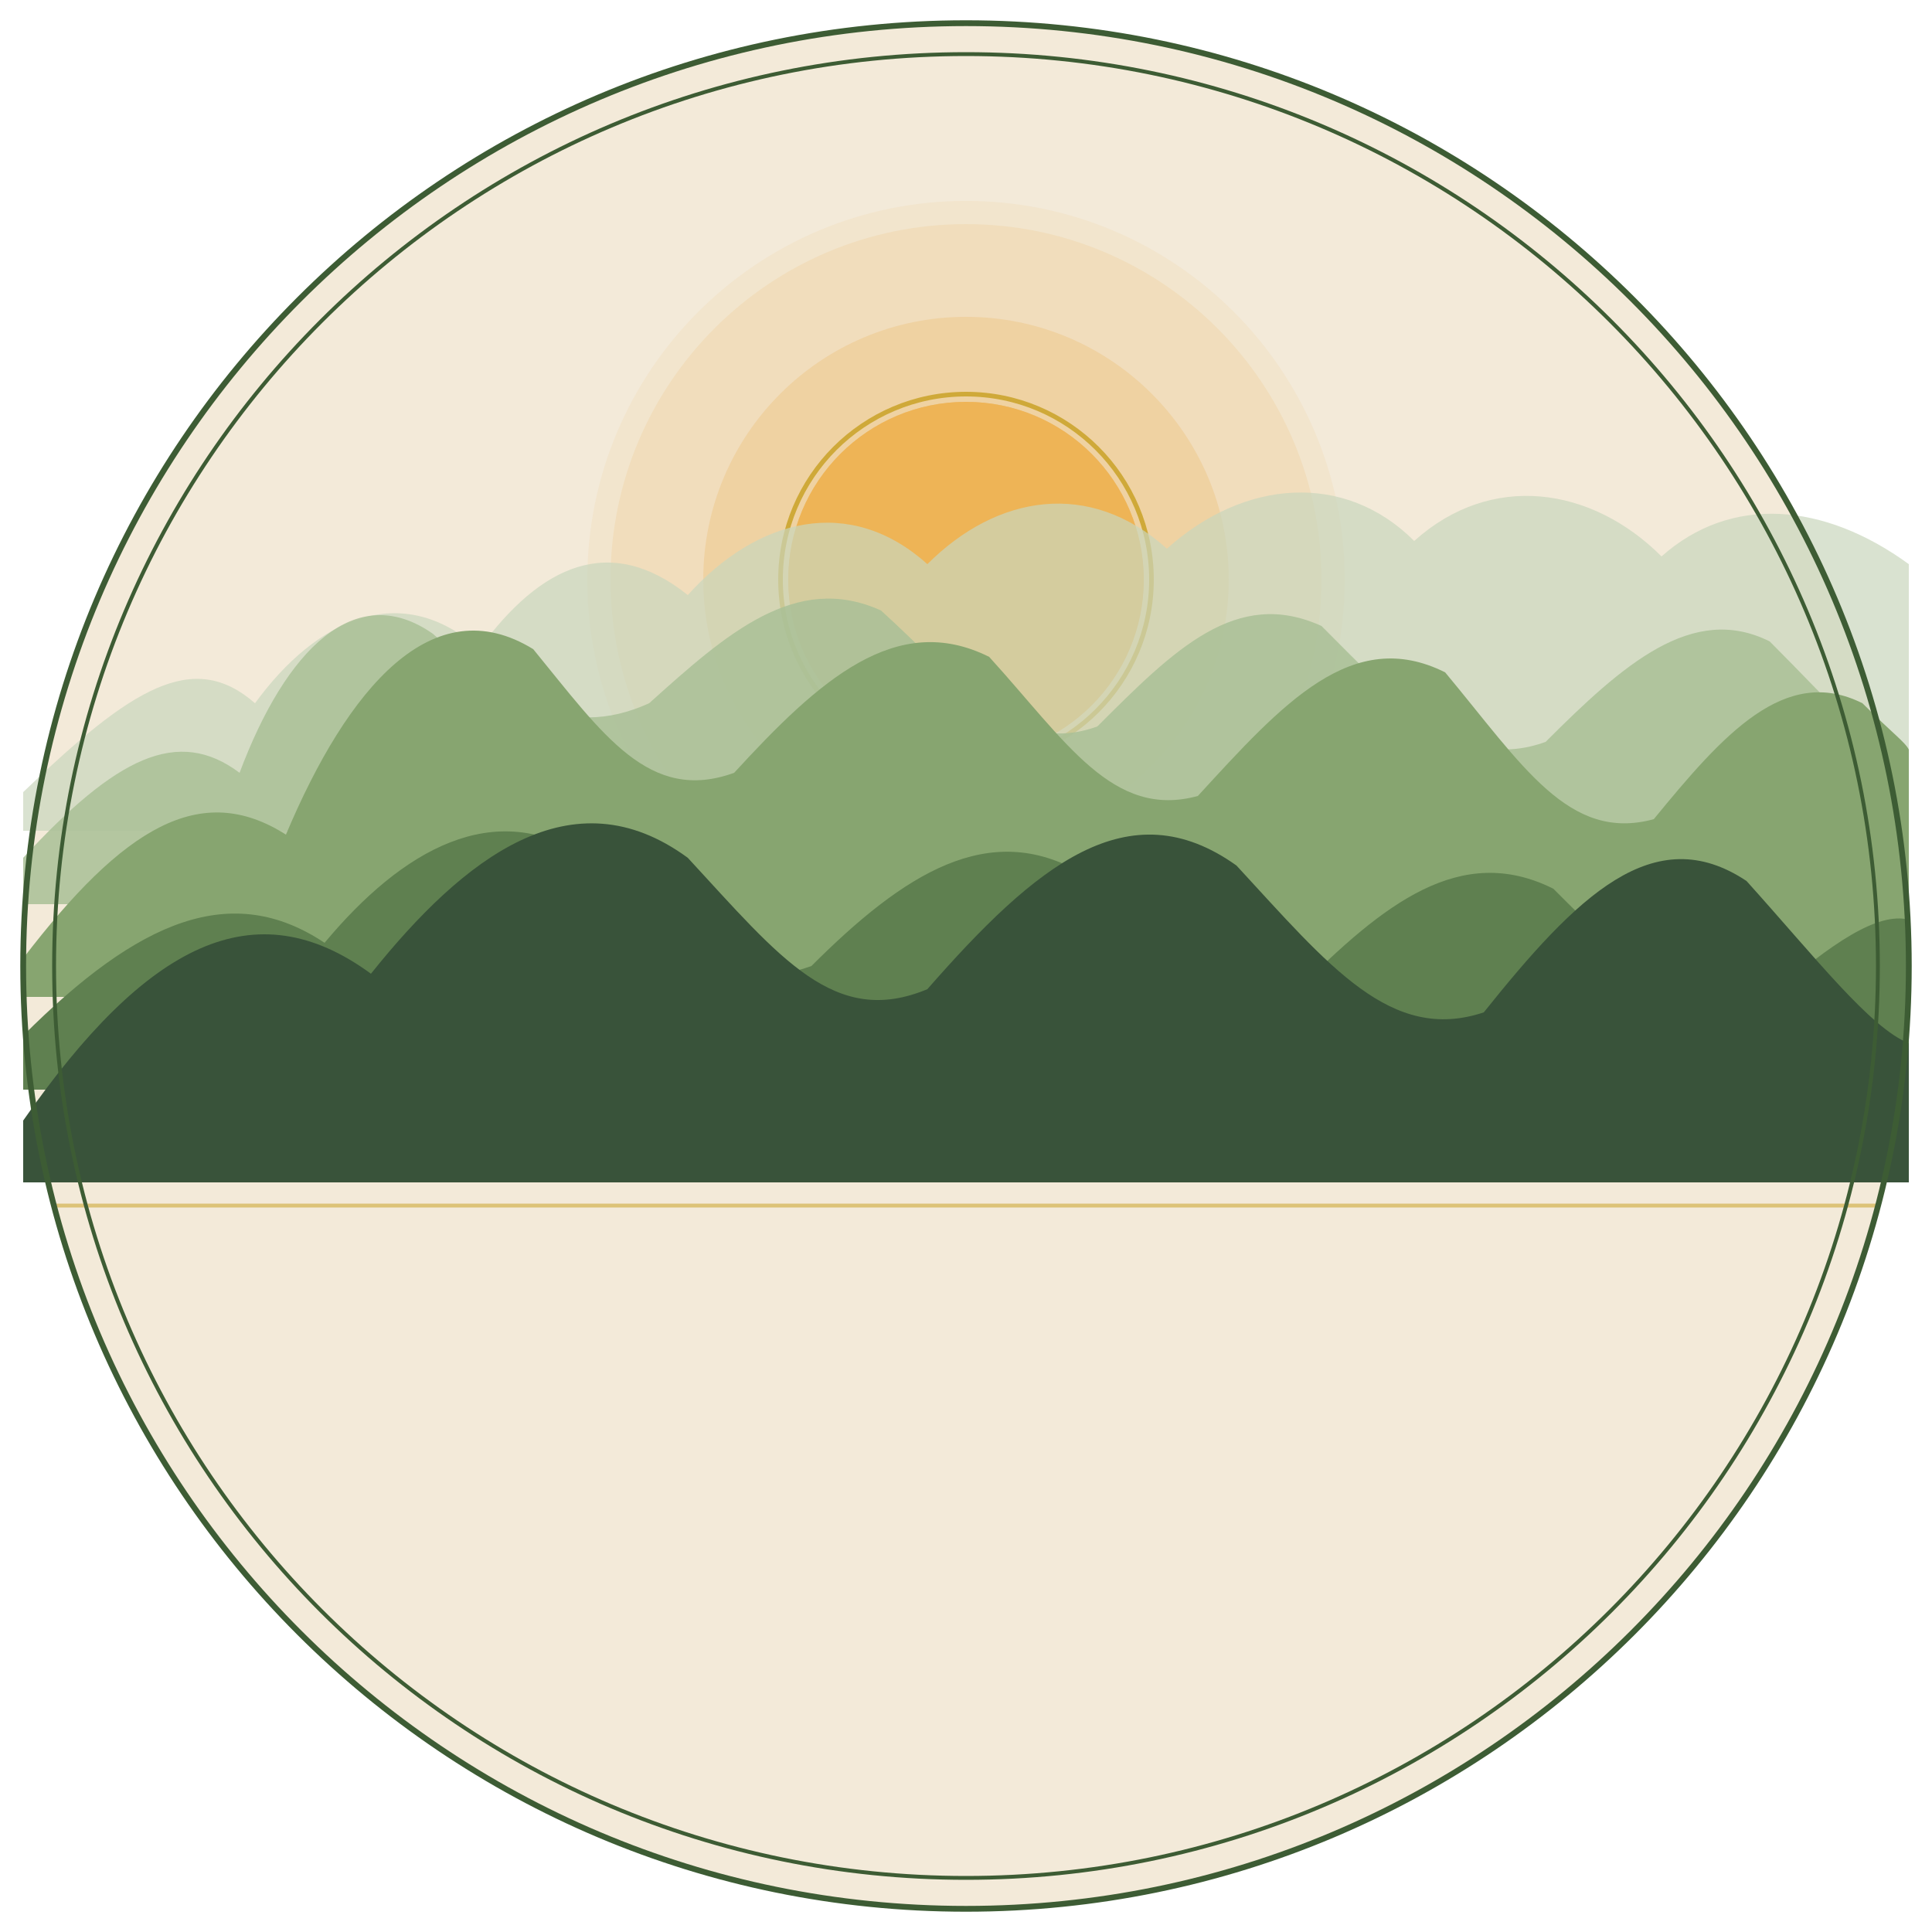
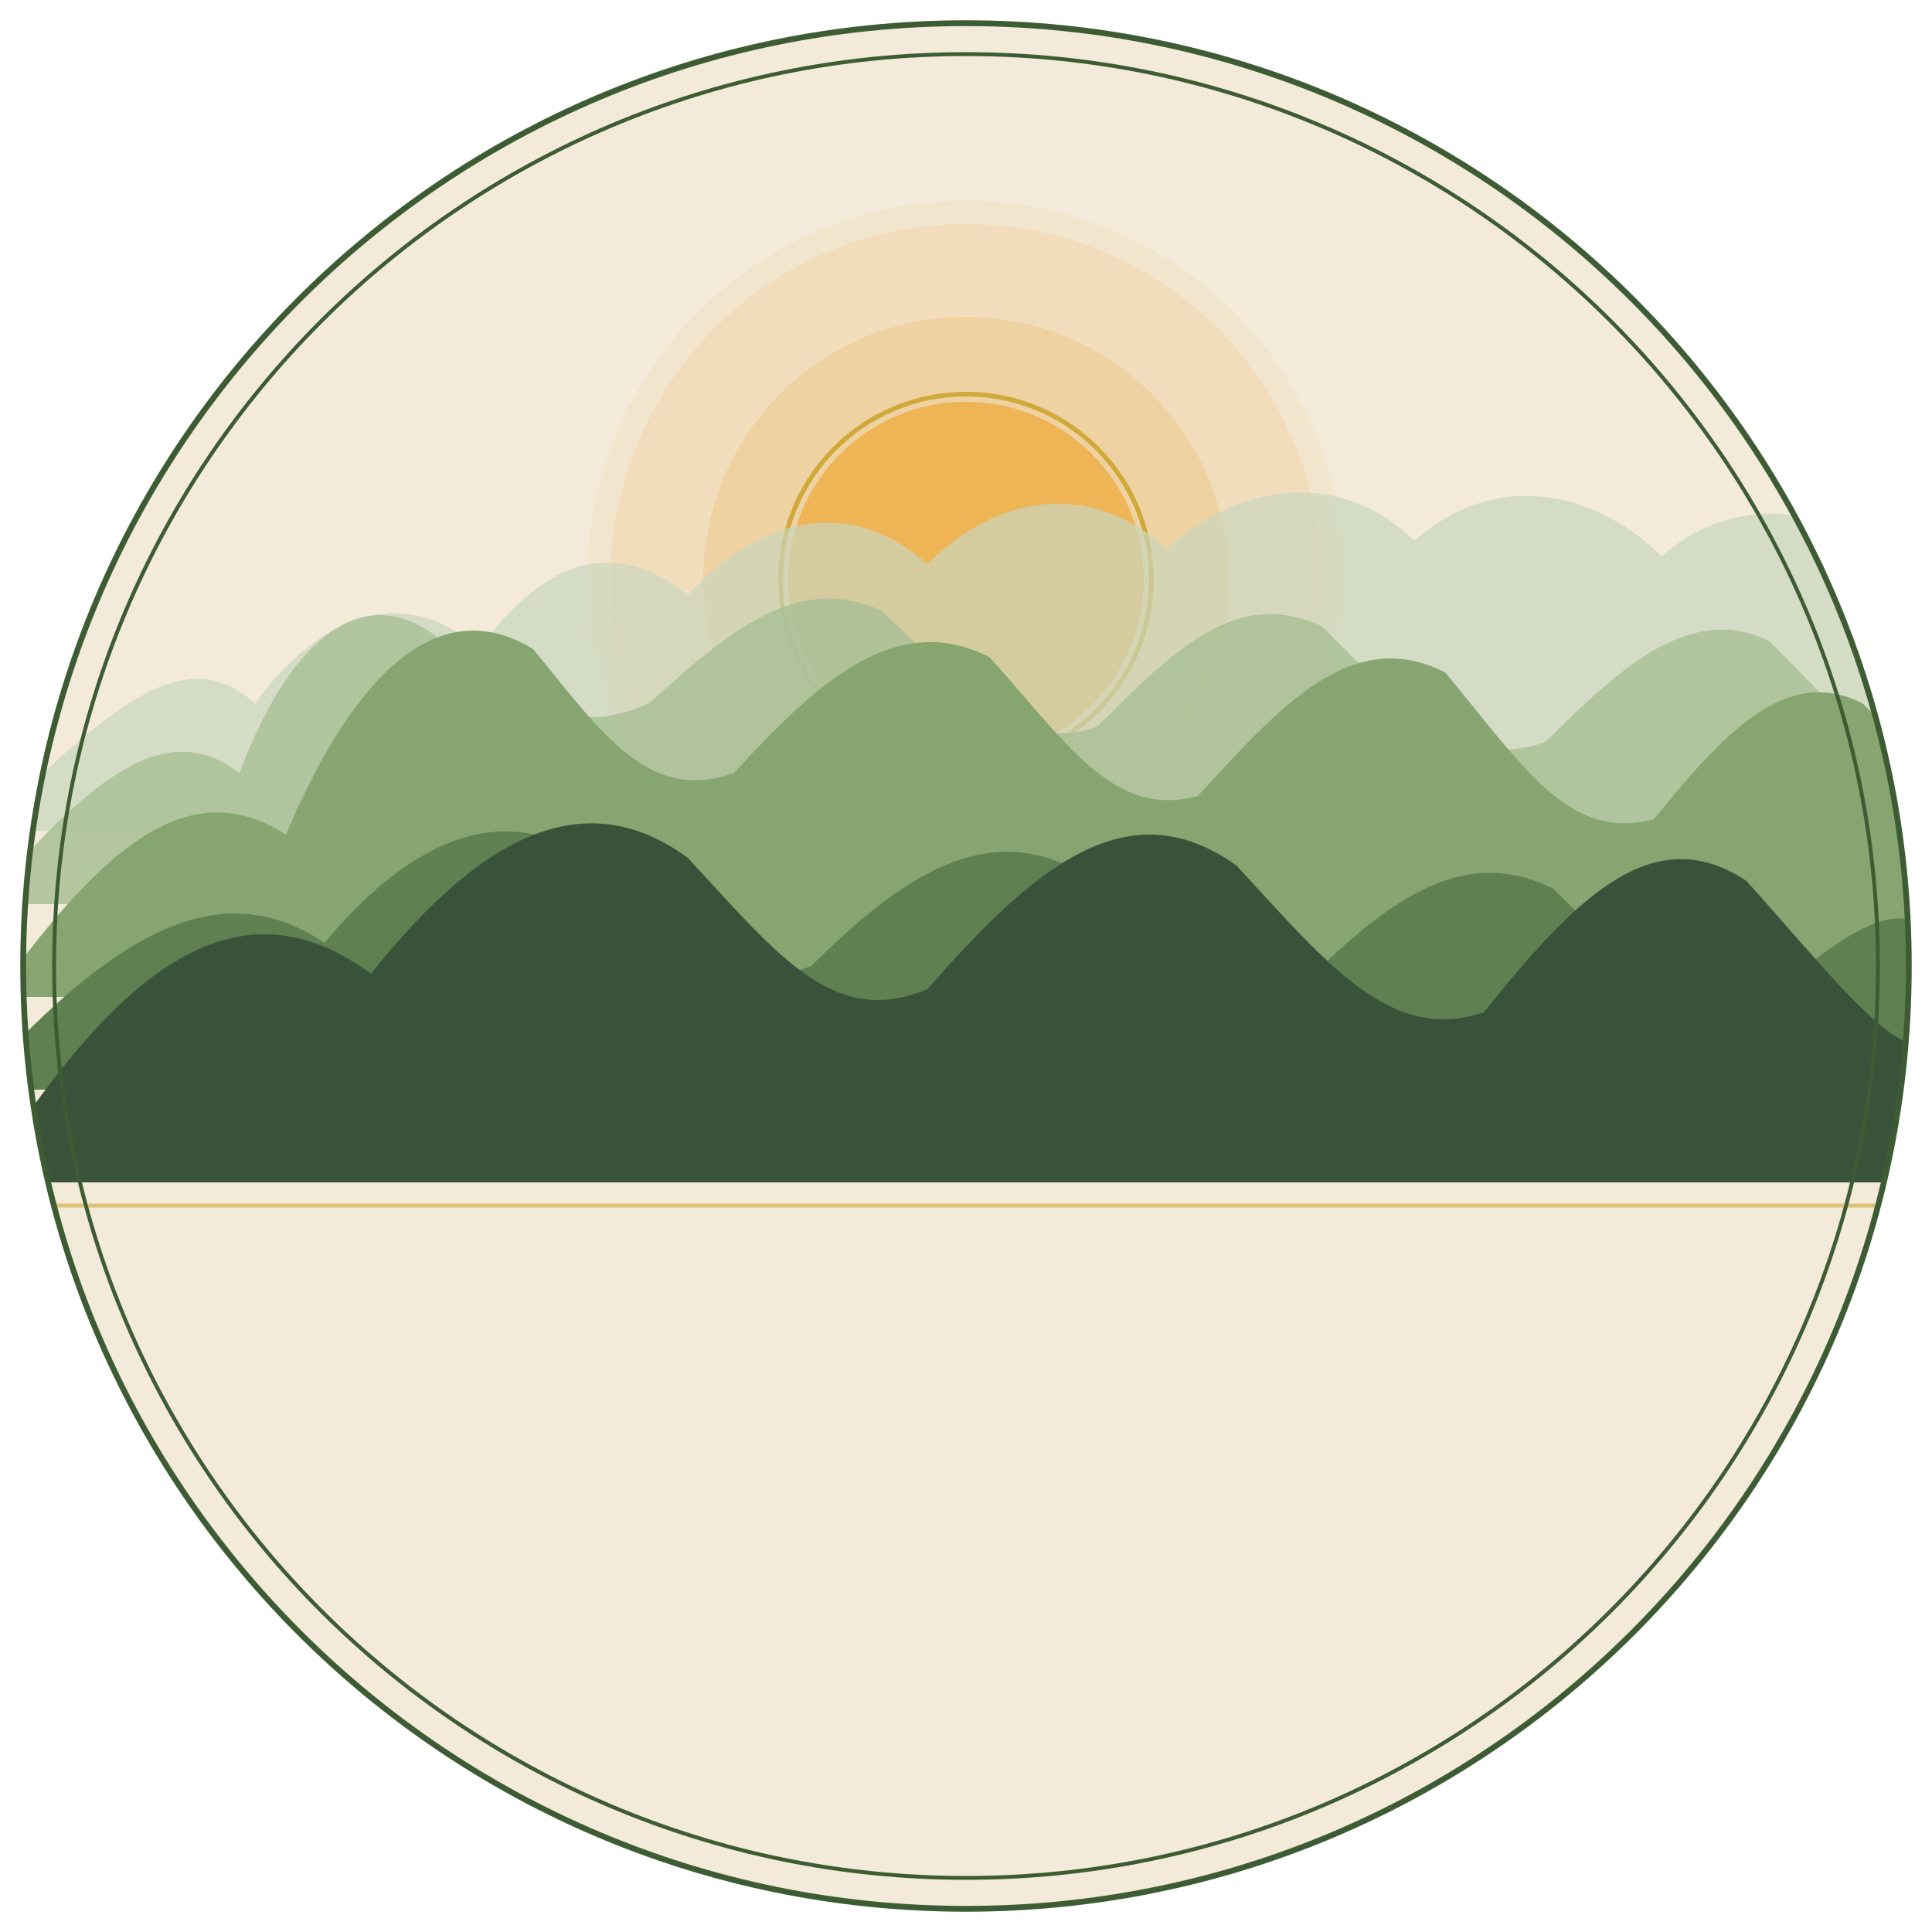
<svg xmlns="http://www.w3.org/2000/svg" viewBox="0 0 500 500">
  <defs>
    <g id="sunrise">
      <circle cx="0" cy="0" r="98" fill="#e8a33c" opacity="0.08" />
      <circle cx="0" cy="0" r="92" fill="#e8a33c" opacity="0.12" />
      <circle cx="0" cy="0" r="68" fill="#e8a33c" opacity="0.2" />
      <circle cx="0" cy="0" r="46" fill="#eaa63f" />
      <circle cx="0" cy="0" r="46" fill="#f5c877" opacity="0.4" />
      <circle cx="0" cy="0" r="48" fill="none" stroke="#c9a227" stroke-width="1.2" opacity="0.85" />
    </g>
+     <clipPath id="logoRingClip">
+       <circle cx="250" cy="250" r="244" />
+     </clipPath>
  </defs>
  <circle cx="250" cy="250" r="244" fill="#f3ead9" />
-   <use href="#sunrise" x="250" y="150" />
-   <path d="M6,205 C34,178 50,168 66,182 C82,160 104,150 124,168 C140,146 158,138 178,154 C196,134 220,128 240,146 C258,128 282,124 302,142 C322,124 348,122 366,140 C386,122 412,126 430,144 C448,128 472,130 494,146 L494,215 L6,215 Z" fill="#c9d6bc" opacity="0.7" />
-   <path d="M6,222 C30,196 46,188 62,200 C74,168 92,150 112,164 C130,180 146,192 168,182 C188,164 206,148 228,158 C248,176 262,196 284,188 C304,168 320,152 342,162 C362,182 378,200 400,192 C420,172 438,156 458,166 C474,182 486,196 494,198 L494,234 L6,234 Z" fill="#a9c096" opacity="0.85" />
-   <path d="M6,248 C32,214 52,202 74,216 C90,178 112,152 138,168 C156,190 168,208 190,200 C212,176 232,158 256,170 C276,192 288,212 310,206 C332,182 350,162 374,174 C394,198 406,218 428,212 C446,190 462,172 482,182 C490,190 493,192 494,194 L494,258 L6,258 Z" fill="#87a570" />
-   <path d="M6,268 C36,238 60,228 84,244 C104,220 128,206 152,222 C174,244 188,258 210,250 C234,226 256,212 280,226 C300,246 314,262 336,256 C358,234 378,218 402,230 C422,250 436,264 458,258 C474,244 486,236 494,238 L494,282 L6,282 Z" fill="#5f8050" />
-   <path d="M6,290 C38,244 66,230 96,252 C120,222 148,200 178,222 C202,248 216,266 240,256 C268,224 292,204 320,224 C344,250 360,270 384,262 C408,232 428,212 452,228 C470,248 484,266 494,270 L494,306 L6,306 Z" fill="#39533a" />
+   <g clip-path="url(#logoRingClip)">
+     <use href="#sunrise" x="250" y="150" />
+     <path d="M6,205 C34,178 50,168 66,182 C82,160 104,150 124,168 C140,146 158,138 178,154 C196,134 220,128 240,146 C258,128 282,124 302,142 C322,124 348,122 366,140 C386,122 412,126 430,144 C448,128 472,130 494,146 L494,215 L6,215 Z" fill="#c9d6bc" opacity="0.7" />
+     <path d="M6,222 C30,196 46,188 62,200 C74,168 92,150 112,164 C130,180 146,192 168,182 C188,164 206,148 228,158 C248,176 262,196 284,188 C304,168 320,152 342,162 C362,182 378,200 400,192 C420,172 438,156 458,166 C474,182 486,196 494,198 L494,234 L6,234 Z" fill="#a9c096" opacity="0.85" />
+     <path d="M6,248 C32,214 52,202 74,216 C90,178 112,152 138,168 C156,190 168,208 190,200 C212,176 232,158 256,170 C276,192 288,212 310,206 C332,182 350,162 374,174 C394,198 406,218 428,212 C446,190 462,172 482,182 C490,190 493,192 494,194 L494,258 L6,258 Z" fill="#87a570" />
+     <path d="M6,268 C36,238 60,228 84,244 C104,220 128,206 152,222 C174,244 188,258 210,250 C234,226 256,212 280,226 C300,246 314,262 336,256 C358,234 378,218 402,230 C422,250 436,264 458,258 C474,244 486,236 494,238 L494,282 L6,282 Z" fill="#5f8050" />
+     <path d="M6,290 C38,244 66,230 96,252 C120,222 148,200 178,222 C202,248 216,266 240,256 C268,224 292,204 320,224 C344,250 360,270 384,262 C408,232 428,212 452,228 C470,248 484,266 494,270 L494,306 L6,306 Z" fill="#39533a" />
+   </g>
  <line x1="14" y1="312" x2="486" y2="312" stroke="#c9a227" stroke-width="1" opacity="0.55" />
  <circle cx="250" cy="250" r="244" fill="none" stroke="#3d5c34" stroke-width="1.5" />
  <circle cx="250" cy="250" r="236" fill="none" stroke="#3d5c34" stroke-width="1" />
</svg>
